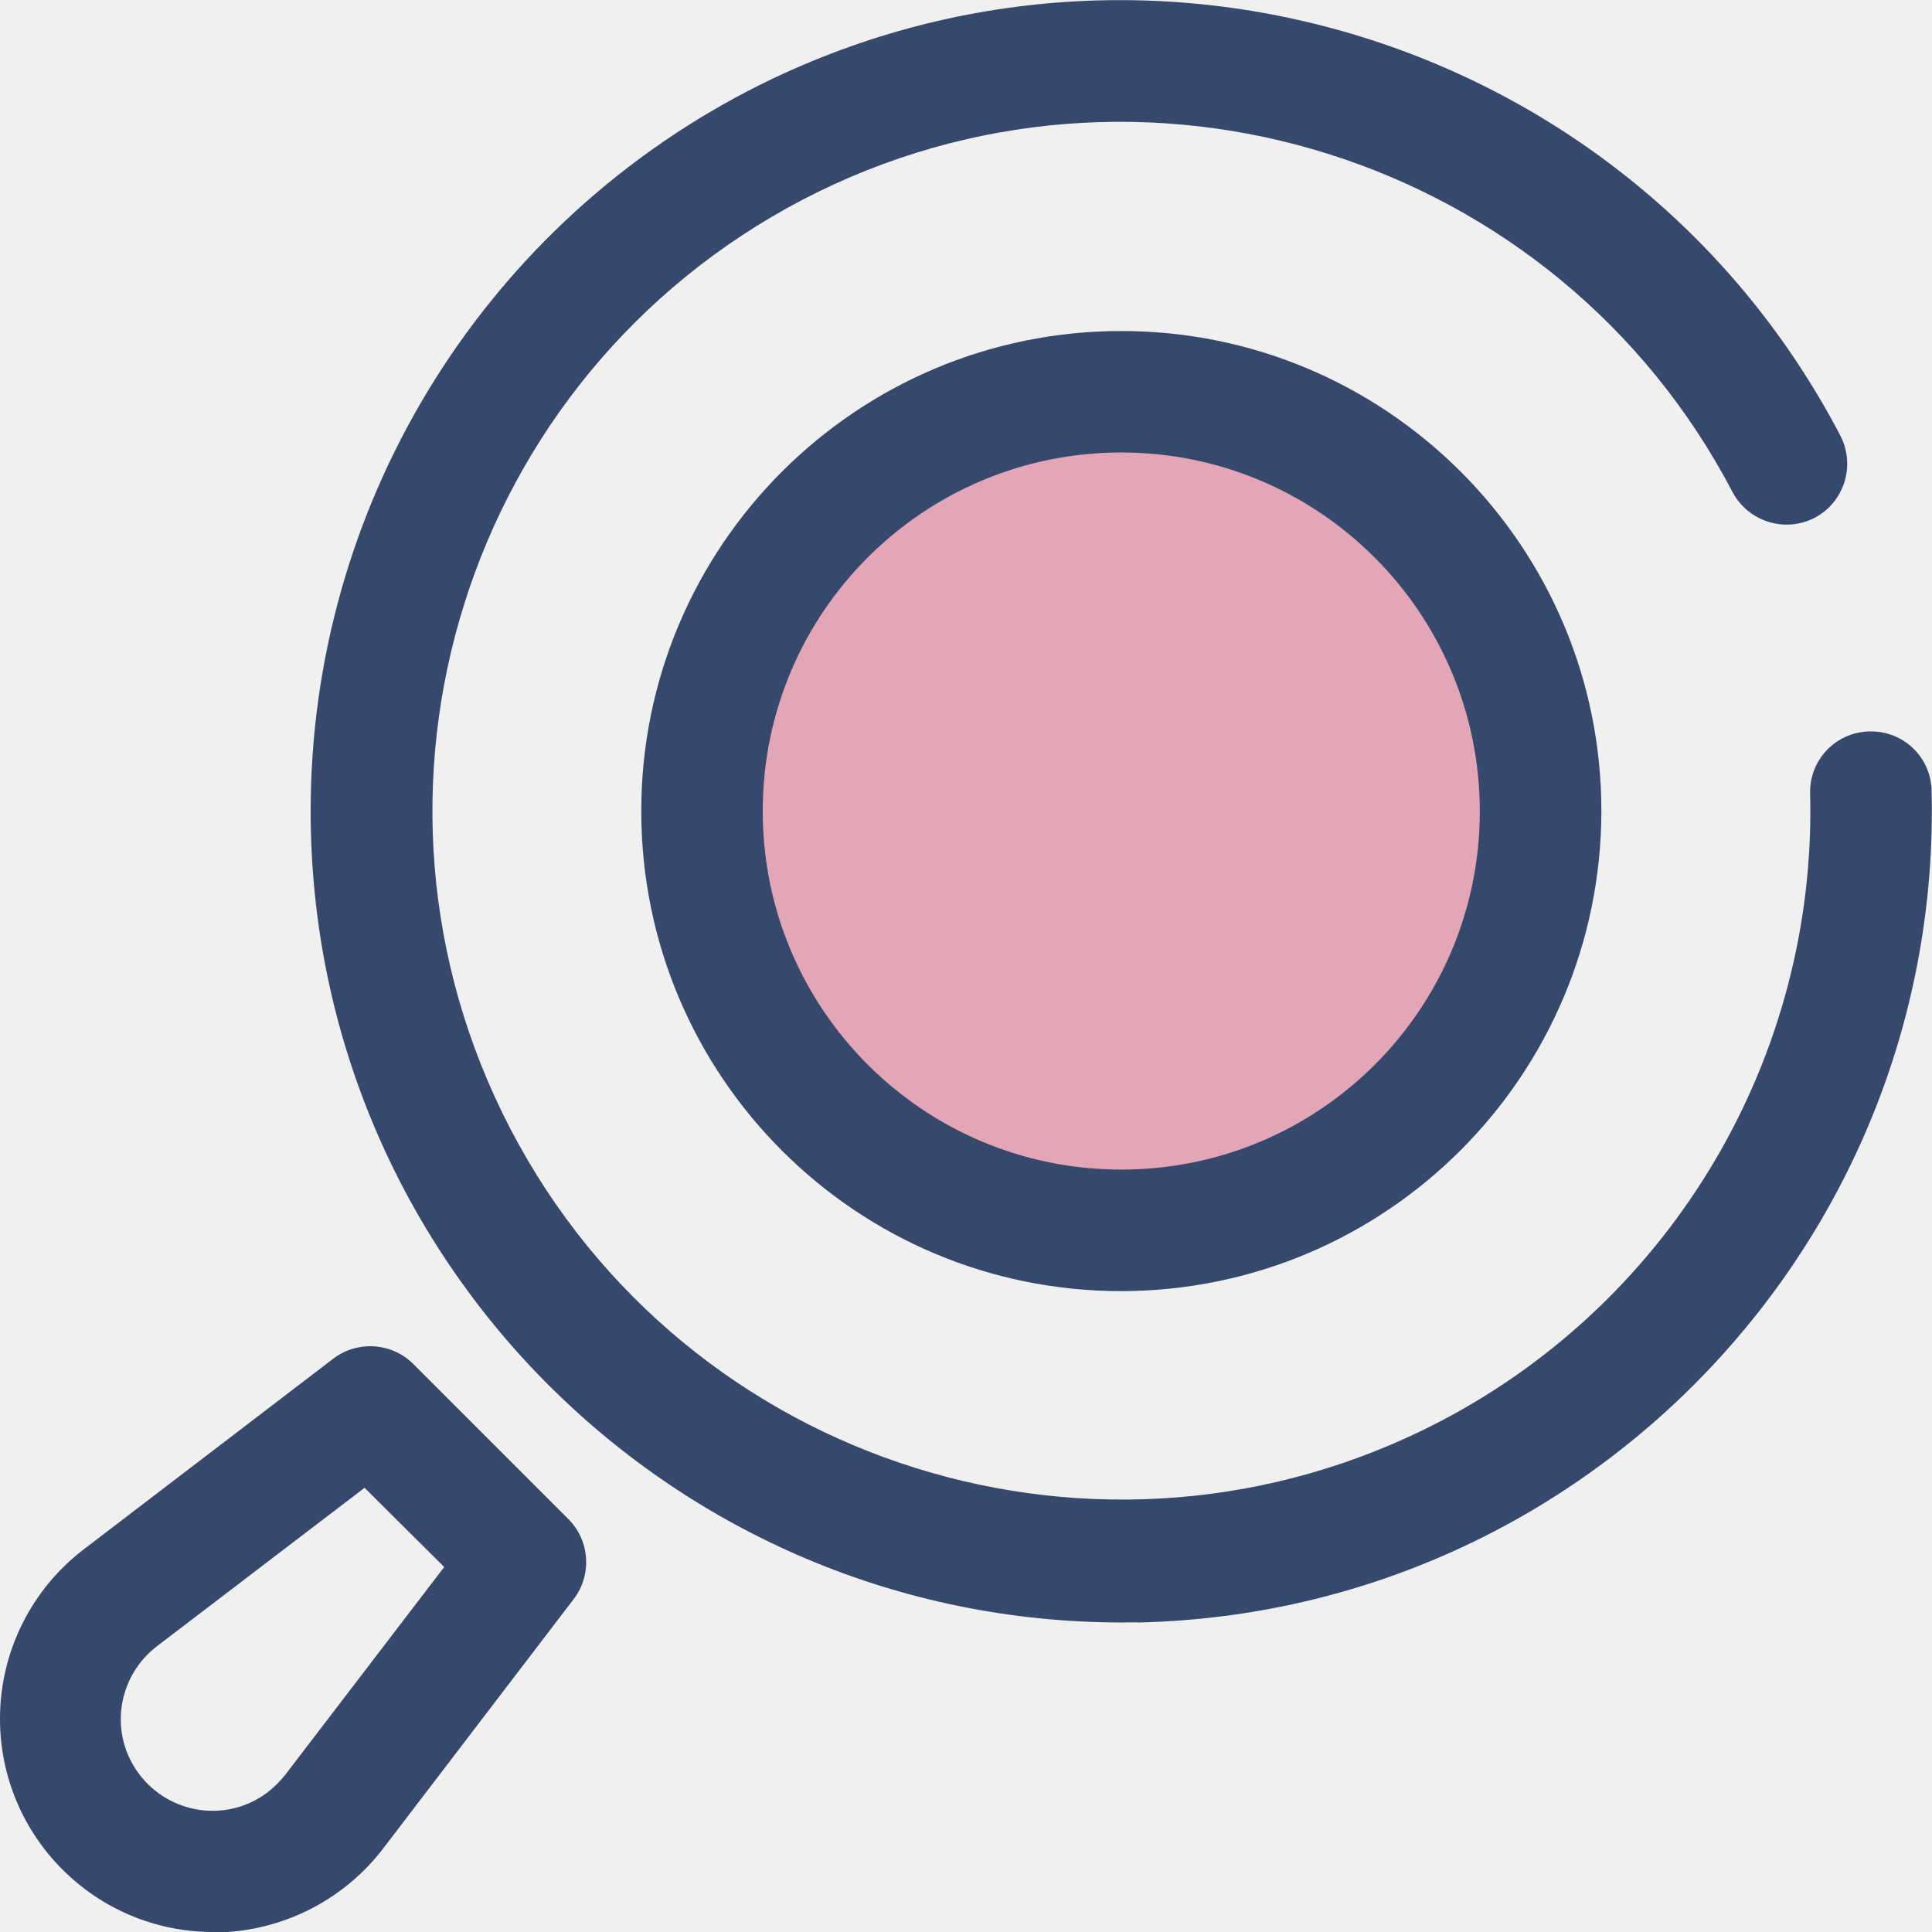
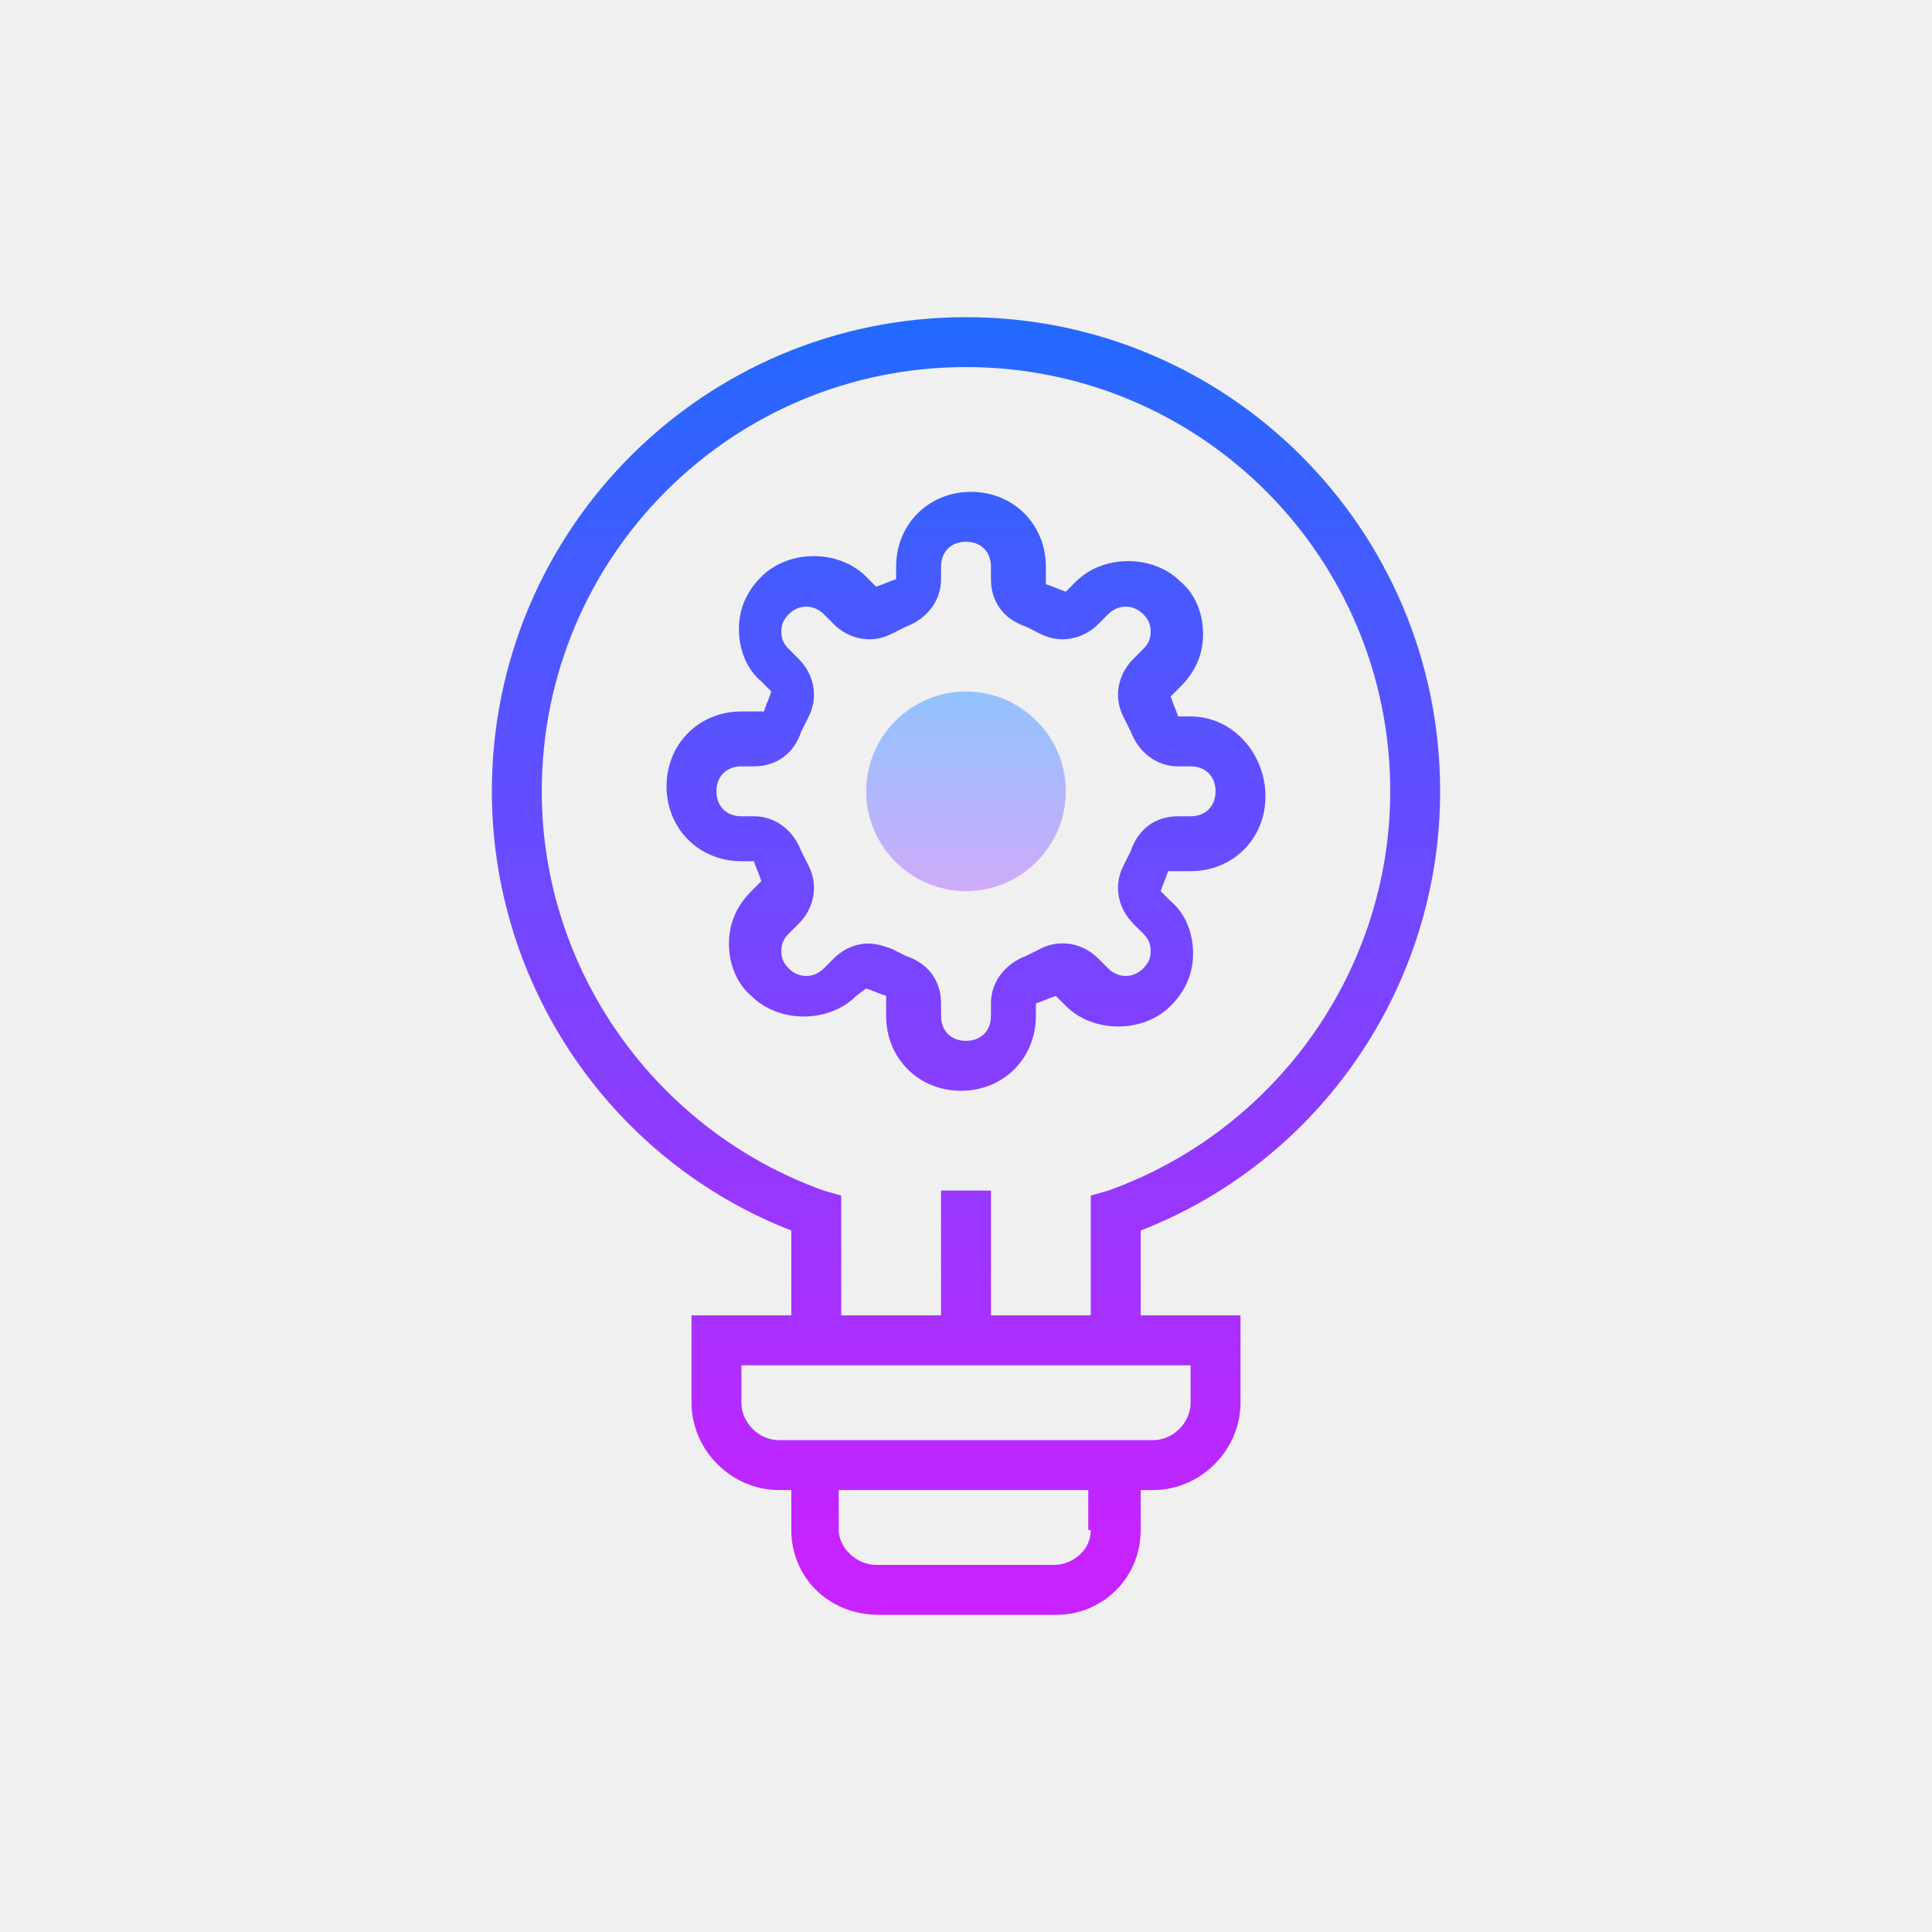
- <svg xmlns="http://www.w3.org/2000/svg" width="24" height="24" viewBox="0 0 24 24" fill="none">
-   <g clip-path="url(#clip0_15_41)">
-     <g clip-path="url(#clip1_15_41)">
-       <path d="M13.939 20.155C8.374 20.155 3.859 15.645 3.859 10.075C3.859 6.32 5.945 2.879 9.274 1.139C14.201 -1.425 20.296 0.492 22.866 5.42C23.053 5.795 22.903 6.25 22.533 6.437C22.167 6.62 21.721 6.479 21.525 6.118C19.34 1.932 14.159 0.3 9.972 2.48C5.781 4.67 4.159 9.836 6.343 14.028C8.528 18.219 13.7 19.841 17.891 17.657C20.784 16.147 22.57 13.118 22.486 9.855C22.476 9.438 22.809 9.091 23.227 9.086C23.644 9.077 23.986 9.405 23.995 9.822C24.131 15.392 19.724 20.02 14.154 20.155C14.089 20.151 14.014 20.155 13.939 20.155V20.155Z" fill="#36496D" />
-       <path d="M13.929 15.284C16.806 15.284 19.138 12.952 19.138 10.075C19.138 7.199 16.806 4.867 13.929 4.867C11.053 4.867 8.72 7.199 8.72 10.075C8.72 12.952 11.053 15.284 13.929 15.284Z" fill="#E3A6B6" />
-       <path d="M13.929 16.039C10.633 16.039 7.966 13.367 7.966 10.075C7.966 6.784 10.638 4.112 13.929 4.112C17.221 4.112 19.893 6.784 19.893 10.075C19.888 13.367 17.221 16.034 13.929 16.039ZM13.929 5.621C11.468 5.621 9.475 7.614 9.475 10.075C9.475 12.537 11.468 14.529 13.929 14.529C16.391 14.529 18.383 12.537 18.383 10.075C18.379 7.614 16.386 5.621 13.929 5.621ZM2.649 24C1.186 24 0 22.814 0 21.351C0 20.526 0.384 19.748 1.041 19.246L4.14 16.878C4.44 16.649 4.867 16.677 5.134 16.944L7.061 18.871C7.328 19.138 7.356 19.565 7.126 19.865L4.759 22.964C4.295 23.569 3.591 23.948 2.827 24H2.649V24ZM4.529 18.482L1.955 20.446C1.453 20.826 1.35 21.539 1.73 22.04C2.11 22.542 2.822 22.645 3.324 22.265C3.408 22.2 3.483 22.125 3.549 22.04L5.518 19.466L4.529 18.482Z" fill="#36496D" />
+ <svg xmlns="http://www.w3.org/2000/svg" id="Project_Management_24" width="24" height="24" viewBox="0 0 24 24">
+   <rect width="24" height="24" stroke="none" fill="#000000" opacity="0" />
+   <g transform="matrix(0.31 0 0 0.31 12 12)">
+     <g style="">
+       <g transform="matrix(1 0 0 1 0 -7)" id="Layer_1">
+         <linearGradient id="SVGID_SVGID_1__1" gradientUnits="userSpaceOnUse" gradientTransform="matrix(1 0 0 1 0 0)" x1="32" y1="20.362" x2="32" y2="29.833">
+           <stop offset="0%" style="stop-color:rgb(140,197,252);stop-opacity: 1" />
+           <stop offset="100%" style="stop-color:rgb(213,168,251);stop-opacity: 1" />
+         </linearGradient>
+         <path style="stroke: none; stroke-width: 1; stroke-dasharray: none; stroke-linecap: butt; stroke-dashoffset: 0; stroke-linejoin: miter; stroke-miterlimit: 4; fill: url(#SVGID_SVGID_1__1); fill-rule: nonzero; opacity: 1;" transform=" translate(-32, -25)" d="M 32 29 C 29.8 29 28 27.2 28 25 C 28 22.8 29.8 21 32 21 C 34.2 21 36 22.8 36 25 C 36 27.2 34.2 29 32 29 z" stroke-linecap="round" />
+       </g>
+       <g transform="matrix(1 0 0 1 0 0)" id="Layer_1">
+         <linearGradient id="SVGID_SVGID_2__2" gradientUnits="userSpaceOnUse" gradientTransform="matrix(1 0 0 1 0 0)" x1="32" y1="3.596" x2="32" y2="55.816">
+           <stop offset="0%" style="stop-color:rgb(26,109,255);stop-opacity: 1" />
+           <stop offset="100%" style="stop-color:rgb(200,34,255);stop-opacity: 1" />
+         </linearGradient>
+         <path style="stroke: none; stroke-width: 1; stroke-dasharray: none; stroke-linecap: butt; stroke-dashoffset: 0; stroke-linejoin: miter; stroke-miterlimit: 4; fill: url(#SVGID_SVGID_2__2); fill-rule: nonzero; opacity: 1;" transform=" translate(-32, -32)" d="M 51 25 C 51 14.5 42.5 6 32 6 C 21.5 6 13 14.5 13 25 C 13 32.8 17.8 39.8 25 42.6 L 25 46 L 21 46 L 21 49.5 C 21 51.4 22.6 53 24.5 53 L 25 53 L 25 54.6 C 25 56.5 26.5 58 28.5 58 L 35.6 58 C 37.5 58 39 56.5 39 54.6 L 39 53 L 39.5 53 C 41.4 53 43 51.4 43 49.5 L 43 46 L 39 46 L 39 42.6 C 46.2 39.8 51 32.8 51 25 z M 37 54.6 C 37 55.4 36.3 56 35.5 56 L 28.4 56 C 27.6 56 26.9 55.3 26.9 54.6 L 26.9 53 L 36.9 53 L 36.9 54.6 z M 41 48 L 41 49.5 C 41 50.3 40.3 51 39.5 51 L 39 51 L 25 51 L 24.5 51 C 23.7 51 23 50.3 23 49.5 L 23 48 L 25 48 L 39 48 L 41 48 z M 37.7 41 L 37 41.2 L 37 46 L 33 46 L 33 41 L 31 41 L 31 46 L 27 46 L 27 41.2 L 26.3 41 C 19.6 38.6 15 32.2 15 25 C 15 15.6 22.6 8 32 8 C 41.4 8 49 15.6 49 25 C 49 32.2 44.4 38.6 37.7 41 z" stroke-linecap="round" />
+       </g>
+       <g transform="matrix(1 0 0 1 0 -7)" id="Layer_1">
+         <linearGradient id="SVGID_SVGID_3__3" gradientUnits="userSpaceOnUse" gradientTransform="matrix(1 0 0 1 0 0)" x1="32" y1="3.596" x2="32" y2="55.816">
+           <stop offset="0%" style="stop-color:rgb(26,109,255);stop-opacity: 1" />
+           <stop offset="100%" style="stop-color:rgb(200,34,255);stop-opacity: 1" />
+         </linearGradient>
+         <path style="stroke: none; stroke-width: 1; stroke-dasharray: none; stroke-linecap: butt; stroke-dashoffset: 0; stroke-linejoin: miter; stroke-miterlimit: 4; fill: url(#SVGID_SVGID_3__3); fill-rule: nonzero; opacity: 1;" transform=" translate(-32, -25)" d="M 41 22 L 40.5 22 C 40.4 21.7 40.3 21.5 40.2 21.2 L 40.6 20.8 C 41.2 20.2 41.5 19.5 41.5 18.7 C 41.5 17.9 41.2 17.1 40.6 16.6 C 39.5 15.5 37.5 15.5 36.4 16.6 L 36 17 C 35.7 16.9 35.5 16.8 35.2 16.7 L 35.2 16 C 35.2 14.3 33.9 13 32.2 13 C 30.5 13 29.2 14.3 29.2 16 L 29.2 16.5 C 28.9 16.6 28.7 16.7 28.4 16.8 L 28 16.4 C 26.9 15.3 24.9 15.3 23.8 16.4 C 23.2 17 22.9 17.7 22.9 18.5 C 22.9 19.3 23.2 20.1 23.8 20.6 L 24.2 21 C 24.1 21.3 24 21.5 23.9 21.8 L 23 21.8 C 21.3 21.8 20 23.1 20 24.8 C 20 26.5 21.3 27.8 23 27.8 L 23.5 27.8 C 23.6 28.1 23.7 28.3 23.8 28.6 L 23.4 29 C 22.8 29.6 22.5 30.3 22.5 31.1 C 22.5 31.9 22.8 32.7 23.4 33.2 C 24.5 34.3 26.5 34.3 27.6 33.2 L 28 32.9 C 28.3 33 28.5 33.1 28.8 33.2 L 28.8 34 C 28.8 35.7 30.1 37 31.8 37 C 33.5 37 34.8 35.7 34.8 34 L 34.8 33.5 C 35.1 33.4 35.3 33.3 35.6 33.2 L 36 33.6 C 37.1 34.7 39.1 34.7 40.2 33.6 C 40.8 33 41.1 32.3 41.1 31.5 C 41.1 30.7 40.8 29.9 40.2 29.4 L 39.8 29 C 39.9 28.7 40 28.5 40.1 28.2 L 41 28.2 C 42.7 28.2 44 26.9 44 25.2 C 44 23.5 42.7 22 41 22 z M 41 26 L 40.5 26 C 39.6 26 38.9 26.5 38.6 27.4 C 38.5 27.6 38.4 27.8 38.3 28 C 37.9 28.8 38.1 29.7 38.7 30.3 L 39.1 30.7 C 39.3 30.9 39.4 31.1 39.4 31.4 C 39.4 31.7 39.3 31.9 39.1 32.1 C 38.7 32.5 38.1 32.5 37.7 32.1 L 37.3 31.7 C 36.7 31.1 35.8 30.9 35 31.3 C 34.8 31.4 34.6 31.5 34.4 31.6 C 33.6 31.9 33 32.6 33 33.5 L 33 34 C 33 34.6 32.6 35 32 35 C 31.4 35 31 34.6 31 34 L 31 33.5 C 31 32.6 30.5 31.9 29.6 31.6 C 29.4 31.5 29.2 31.4 29 31.3 C 28.7 31.2 28.4 31.1 28.1 31.1 C 27.6 31.1 27.1 31.3 26.7 31.7 L 26.3 32.1 C 25.9 32.5 25.3 32.5 24.9 32.1 C 24.7 31.9 24.6 31.7 24.6 31.4 C 24.6 31.1 24.7 30.9 24.9 30.7 L 25.3 30.3 C 25.9 29.7 26.1 28.8 25.7 28 C 25.6 27.8 25.5 27.6 25.4 27.4 C 25.1 26.6 24.4 26 23.5 26 L 23 26 C 22.4 26 22 25.6 22 25 C 22 24.4 22.4 24 23 24 L 23.5 24 C 24.4 24 25.1 23.5 25.4 22.6 C 25.5 22.4 25.6 22.2 25.7 22 C 26.1 21.2 25.9 20.3 25.3 19.7 L 24.9 19.3 C 24.7 19.1 24.6 18.9 24.6 18.6 C 24.6 18.3 24.7 18.1 24.9 17.9 C 25.3 17.5 25.9 17.5 26.3 17.9 L 26.7 18.3 C 27.3 18.9 28.2 19.1 29 18.7 C 29.2 18.6 29.4 18.5 29.6 18.4 C 30.4 18.1 31 17.4 31 16.5 L 31 16 C 31 15.4 31.4 15 32 15 C 32.6 15 33 15.4 33 16 L 33 16.5 C 33 17.4 33.5 18.1 34.4 18.4 C 34.6 18.5 34.8 18.6 35 18.7 C 35.8 19.1 36.7 18.9 37.3 18.3 L 37.7 17.9 C 38.1 17.5 38.7 17.5 39.1 17.9 C 39.3 18.1 39.4 18.3 39.4 18.6 C 39.4 18.9 39.3 19.1 39.1 19.3 L 38.7 19.7 C 38.1 20.3 37.9 21.2 38.3 22 C 38.4 22.2 38.5 22.4 38.6 22.6 C 38.9 23.4 39.6 24 40.5 24 L 41 24 C 41.6 24 42 24.4 42 25 C 42 25.6 41.6 26 41 26 z" stroke-linecap="round" />
+       </g>
    </g>
  </g>
-   <defs>
-     <clipPath id="clip0_15_41">
-       <rect width="24" height="24" fill="white" />
-     </clipPath>
-     <clipPath id="clip1_15_41">
-       <rect width="24.005" height="24" fill="white" />
-     </clipPath>
-   </defs>
</svg>
